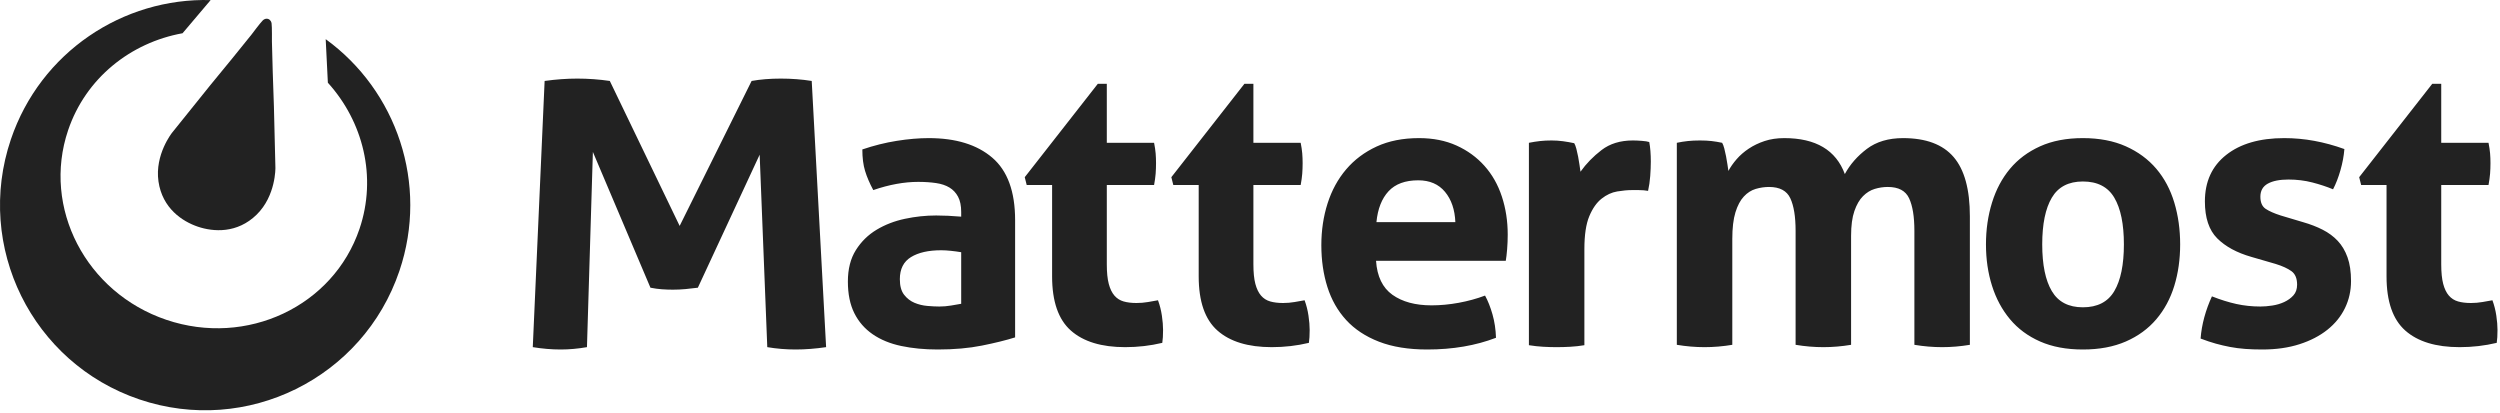
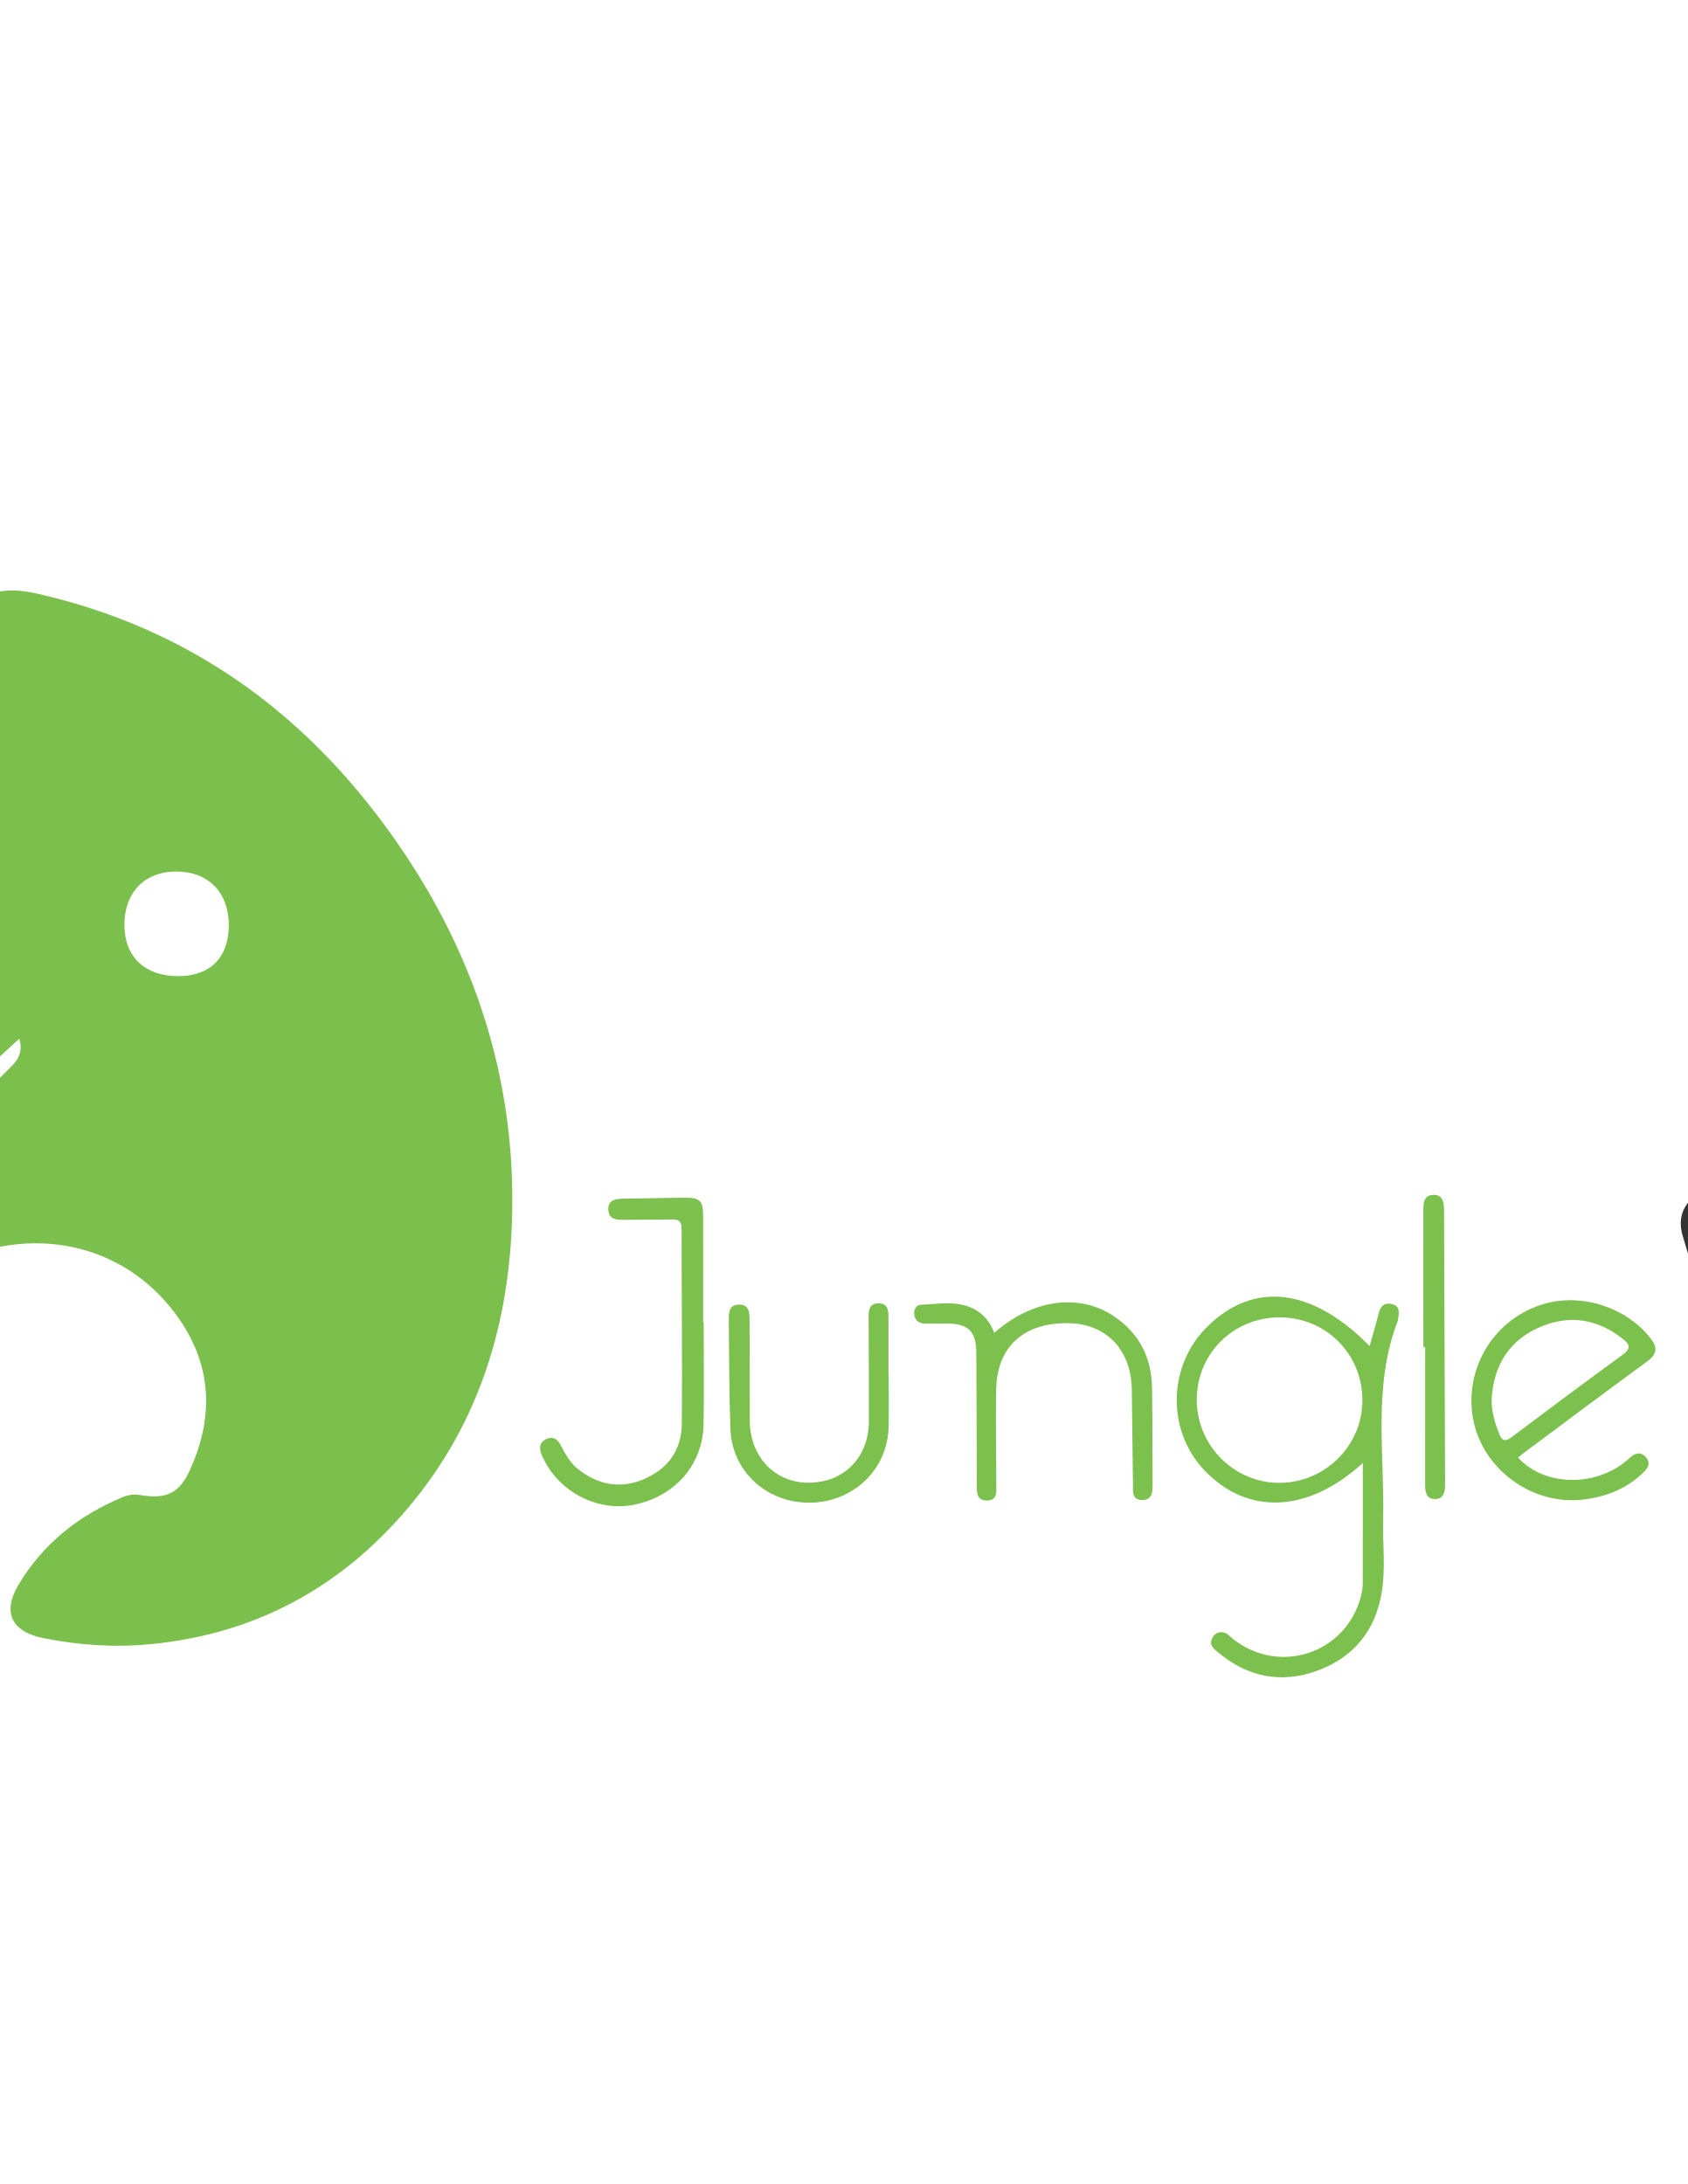
- <svg xmlns="http://www.w3.org/2000/svg" width="100%" height="100%" viewBox="0 0 1001 165" version="1.1" xml:space="preserve" style="fill-rule:evenodd;clip-rule:evenodd;stroke-linejoin:round;stroke-miterlimit:1.414;">
-   <g>
-     <path d="M384.862,84.87c0,-2.501 -0.418,-4.536 -1.253,-6.102c-0.833,-1.562 -1.981,-2.79 -3.441,-3.674c-1.46,-0.888 -3.26,-1.489 -5.397,-1.8c-2.139,-0.313 -4.512,-0.469 -7.12,-0.469c-5.632,0 -11.628,1.094 -17.991,3.284c-1.461,-2.712 -2.555,-5.268 -3.284,-7.666c-0.73,-2.398 -1.097,-5.266 -1.097,-8.605c4.59,-1.564 9.178,-2.711 13.768,-3.441c4.588,-0.73 8.867,-1.096 12.828,-1.096c10.848,0 19.322,2.607 25.424,7.824c6.101,5.215 9.152,13.557 9.152,25.03l0,46.934c-3.651,1.147 -8.084,2.243 -13.299,3.286c-5.213,1.043 -11.107,1.565 -17.678,1.565c-5.319,0 -10.196,-0.47 -14.629,-1.409c-4.432,-0.938 -8.24,-2.504 -11.418,-4.694c-3.183,-2.188 -5.633,-5.005 -7.356,-8.447c-1.719,-3.443 -2.58,-7.666 -2.58,-12.673c0,-5.005 1.069,-9.203 3.207,-12.593c2.138,-3.389 4.903,-6.102 8.291,-8.135c3.391,-2.034 7.171,-3.494 11.344,-4.381c4.172,-0.887 8.343,-1.33 12.515,-1.33c3.025,0 6.362,0.158 10.014,0.469l0,-1.877Zm0,16.115c-1.253,-0.209 -2.608,-0.393 -4.07,-0.548c-1.46,-0.156 -2.761,-0.234 -3.91,-0.234c-5.111,0 -9.153,0.911 -12.126,2.737c-2.972,1.825 -4.458,4.772 -4.458,8.839c0,2.713 0.574,4.797 1.721,6.259c1.147,1.459 2.53,2.528 4.146,3.205c1.617,0.679 3.336,1.096 5.162,1.253c1.827,0.155 3.417,0.236 4.771,0.236c1.566,0 3.131,-0.132 4.694,-0.393c1.566,-0.261 2.921,-0.494 4.07,-0.704l0,-20.65Zm36.4,-26.91l-10.17,0l-0.784,-3.129l29.258,-37.391l3.598,0l0,23.623l18.93,0c0.311,1.566 0.521,2.973 0.627,4.224c0.102,1.253 0.154,2.556 0.154,3.913c0,1.459 -0.052,2.867 -0.154,4.223c-0.106,1.357 -0.316,2.869 -0.627,4.537l-18.93,0l0,31.76c0,3.232 0.262,5.839 0.784,7.822c0.519,1.979 1.276,3.545 2.266,4.693c0.993,1.147 2.217,1.929 3.677,2.346c1.46,0.419 3.183,0.627 5.162,0.627c1.566,0 3.103,-0.131 4.617,-0.392c1.511,-0.26 2.841,-0.495 3.988,-0.703c0.732,1.979 1.251,4.04 1.565,6.179c0.314,2.138 0.469,4.043 0.469,5.711c0,1.147 -0.025,2.111 -0.078,2.894c-0.052,0.781 -0.129,1.54 -0.235,2.268c-4.797,1.149 -9.75,1.72 -14.861,1.72c-9.492,0 -16.742,-2.215 -21.747,-6.646c-5.006,-4.434 -7.509,-11.658 -7.509,-21.67l0,-36.609Zm58.696,0l-10.168,0l-0.784,-3.129l29.257,-37.391l3.598,0l0,23.623l18.93,0c0.312,1.566 0.522,2.973 0.627,4.224c0.102,1.253 0.155,2.556 0.155,3.913c0,1.459 -0.053,2.867 -0.155,4.223c-0.105,1.357 -0.315,2.869 -0.627,4.537l-18.93,0l0,31.76c0,3.232 0.263,5.839 0.783,7.822c0.522,1.979 1.278,3.545 2.268,4.693c0.992,1.147 2.215,1.929 3.677,2.346c1.459,0.419 3.182,0.627 5.161,0.627c1.565,0 3.103,-0.131 4.617,-0.392c1.512,-0.26 2.842,-0.495 3.989,-0.703c0.73,1.979 1.251,4.04 1.563,6.179c0.315,2.138 0.471,4.043 0.471,5.711c0,1.147 -0.026,2.111 -0.079,2.894c-0.051,0.781 -0.129,1.54 -0.234,2.268c-4.798,1.149 -9.75,1.72 -14.863,1.72c-9.49,0 -16.74,-2.215 -21.746,-6.646c-5.006,-4.434 -7.51,-11.658 -7.51,-21.67l0,-36.609Zm102.767,14.865c-0.208,-5.009 -1.591,-9.049 -4.146,-12.126c-2.555,-3.077 -6.127,-4.617 -10.717,-4.617c-5.215,0 -9.178,1.461 -11.89,4.381c-2.711,2.921 -4.327,7.041 -4.848,12.362l31.601,0Zm-31.759,15.486c0.418,6.258 2.608,10.795 6.571,13.612c3.963,2.816 9.178,4.224 15.646,4.224c3.546,0 7.168,-0.34 10.872,-1.019c3.703,-0.677 7.222,-1.642 10.561,-2.893c1.147,2.086 2.137,4.589 2.972,7.51c0.834,2.918 1.303,6.049 1.408,9.386c-8.136,3.129 -17.315,4.694 -27.537,4.694c-7.508,0 -13.947,-1.043 -19.321,-3.13c-5.37,-2.085 -9.751,-4.981 -13.14,-8.681c-3.39,-3.703 -5.894,-8.11 -7.51,-13.222c-1.616,-5.11 -2.423,-10.689 -2.423,-16.737c0,-5.946 0.833,-11.526 2.502,-16.741c1.667,-5.217 4.145,-9.752 7.431,-13.61c3.285,-3.861 7.352,-6.911 12.203,-9.154c4.85,-2.242 10.508,-3.364 16.974,-3.364c5.632,0 10.639,0.991 15.019,2.973c4.381,1.981 8.109,4.694 11.186,8.137c3.077,3.439 5.399,7.535 6.963,12.28c1.565,4.745 2.347,9.831 2.347,15.253c0,1.982 -0.078,3.939 -0.235,5.867c-0.156,1.928 -0.341,3.468 -0.547,4.615l-51.942,0Zm61.208,-47.248c1.564,-0.311 3.05,-0.547 4.458,-0.702c1.41,-0.159 2.946,-0.236 4.616,-0.236c1.565,0 3.104,0.106 4.614,0.312c1.514,0.209 3,0.471 4.458,0.784c0.315,0.522 0.602,1.277 0.862,2.268c0.261,0.991 0.495,2.034 0.704,3.13c0.209,1.095 0.39,2.188 0.547,3.285c0.157,1.096 0.286,2.005 0.392,2.739c2.294,-3.235 5.112,-6.13 8.448,-8.684c3.338,-2.556 7.51,-3.834 12.515,-3.834c1.045,0 2.244,0.052 3.599,0.157c1.355,0.104 2.346,0.26 2.972,0.47c0.209,1.041 0.366,2.241 0.469,3.597c0.107,1.356 0.158,2.764 0.158,4.225c0,1.773 -0.08,3.702 -0.235,5.788c-0.157,2.086 -0.444,4.067 -0.862,5.945c-1.147,-0.21 -2.424,-0.313 -3.831,-0.313c-1.408,0 -2.27,0 -2.581,0c-1.775,0 -3.755,0.183 -5.947,0.547c-2.189,0.366 -4.275,1.33 -6.257,2.896c-1.983,1.564 -3.624,3.911 -4.929,7.041c-1.303,3.127 -1.957,7.508 -1.957,13.141l0,38.486c-1.875,0.311 -3.752,0.52 -5.631,0.624c-1.876,0.105 -3.701,0.156 -5.475,0.156c-1.774,0 -3.572,-0.051 -5.398,-0.156c-1.825,-0.104 -3.728,-0.313 -5.709,-0.624l0,-81.042Zm59.226,0c1.459,-0.311 2.92,-0.547 4.379,-0.702c1.461,-0.159 3.077,-0.236 4.851,-0.236c1.773,0 3.337,0.077 4.693,0.236c1.356,0.155 2.764,0.391 4.224,0.702c0.312,0.522 0.601,1.279 0.861,2.27c0.26,0.99 0.496,2.035 0.704,3.128c0.209,1.096 0.39,2.164 0.547,3.207c0.159,1.043 0.288,1.93 0.392,2.66c0.832,-1.563 1.929,-3.128 3.286,-4.694c1.355,-1.562 2.971,-2.969 4.848,-4.223c1.877,-1.252 3.989,-2.269 6.337,-3.05c2.346,-0.784 4.981,-1.175 7.901,-1.175c12.619,0 20.702,4.799 24.249,14.395c2.085,-3.86 5.032,-7.222 8.838,-10.092c3.808,-2.869 8.632,-4.303 14.474,-4.303c9.177,0 15.93,2.532 20.258,7.59c4.33,5.057 6.494,12.958 6.494,23.702l0,51.47c-3.754,0.626 -7.459,0.937 -11.108,0.937c-3.651,0 -7.354,-0.311 -11.108,-0.937l0,-45.684c0,-5.632 -0.705,-9.959 -2.114,-12.983c-1.406,-3.025 -4.248,-4.538 -8.524,-4.538c-1.775,0 -3.52,0.262 -5.24,0.782c-1.723,0.52 -3.287,1.485 -4.694,2.894c-1.408,1.408 -2.555,3.391 -3.443,5.946c-0.887,2.553 -1.33,5.867 -1.33,9.934l0,43.649c-3.755,0.626 -7.458,0.937 -11.108,0.937c-3.65,0 -7.354,-0.311 -11.109,-0.937l0,-45.684c0,-5.632 -0.703,-9.959 -2.112,-12.983c-1.408,-3.025 -4.249,-4.538 -8.525,-4.538c-1.771,0 -3.546,0.262 -5.32,0.782c-1.771,0.52 -3.363,1.538 -4.771,3.051c-1.409,1.511 -2.53,3.623 -3.363,6.336c-0.835,2.711 -1.253,6.258 -1.253,10.638l0,42.398c-3.755,0.626 -7.455,0.937 -11.107,0.937c-3.651,0 -7.352,-0.311 -11.107,-0.937l0,-80.885Zm162.58,65.865c5.841,0 10.039,-2.163 12.593,-6.493c2.556,-4.327 3.834,-10.56 3.834,-18.694c0,-8.136 -1.278,-14.367 -3.834,-18.696c-2.554,-4.33 -6.752,-6.493 -12.593,-6.493c-5.736,0 -9.882,2.163 -12.437,6.493c-2.557,4.329 -3.835,10.56 -3.835,18.696c0,8.134 1.278,14.367 3.835,18.694c2.555,4.33 6.701,6.493 12.437,6.493Zm0,16.897c-6.571,0 -12.282,-1.07 -17.131,-3.208c-4.85,-2.137 -8.866,-5.11 -12.047,-8.918c-3.181,-3.807 -5.58,-8.265 -7.195,-13.376c-1.618,-5.111 -2.426,-10.637 -2.426,-16.582c0,-5.945 0.808,-11.526 2.426,-16.74c1.615,-5.215 4.014,-9.726 7.195,-13.533c3.181,-3.808 7.197,-6.803 12.047,-8.996c4.849,-2.19 10.56,-3.286 17.131,-3.286c6.571,0 12.306,1.096 17.209,3.286c4.901,2.193 8.968,5.188 12.204,8.996c3.233,3.807 5.631,8.318 7.197,13.533c1.564,5.214 2.345,10.795 2.345,16.74c0,5.945 -0.781,11.471 -2.345,16.582c-1.566,5.111 -3.964,9.569 -7.197,13.376c-3.236,3.808 -7.303,6.781 -12.204,8.918c-4.903,2.138 -10.638,3.208 -17.209,3.208Zm67.477,-37.078c-5.842,-1.67 -10.405,-4.146 -13.689,-7.432c-3.286,-3.284 -4.929,-8.213 -4.929,-14.785c0,-7.927 2.843,-14.13 8.528,-18.615c5.683,-4.486 13.429,-6.729 23.232,-6.729c4.068,0 8.082,0.366 12.046,1.096c3.964,0.73 7.979,1.824 12.046,3.286c-0.209,2.71 -0.73,5.526 -1.566,8.448c-0.832,2.919 -1.823,5.474 -2.97,7.667c-2.504,-1.044 -5.267,-1.957 -8.293,-2.74c-3.023,-0.781 -6.205,-1.172 -9.542,-1.172c-3.547,0 -6.309,0.547 -8.293,1.642c-1.981,1.096 -2.972,2.843 -2.972,5.24c0,2.295 0.704,3.912 2.112,4.851c1.408,0.938 3.417,1.827 6.023,2.659l8.918,2.662c2.921,0.833 5.554,1.849 7.901,3.049c2.346,1.2 4.355,2.686 6.023,4.458c1.669,1.773 2.972,3.964 3.91,6.571c0.94,2.608 1.41,5.788 1.41,9.542c0,3.861 -0.809,7.459 -2.426,10.796c-1.616,3.338 -3.964,6.232 -7.04,8.682c-3.077,2.453 -6.806,4.382 -11.187,5.789c-4.379,1.409 -9.334,2.113 -14.862,2.113c-2.504,0 -4.796,-0.079 -6.882,-0.235c-2.087,-0.158 -4.094,-0.418 -6.024,-0.782c-1.929,-0.366 -3.833,-0.808 -5.71,-1.33c-1.878,-0.521 -3.912,-1.199 -6.102,-2.034c0.21,-2.817 0.705,-5.659 1.486,-8.526c0.782,-2.867 1.8,-5.659 3.051,-8.371c3.442,1.357 6.702,2.373 9.779,3.051c3.077,0.679 6.284,1.019 9.62,1.019c1.462,0 3.052,-0.132 4.771,-0.393c1.722,-0.261 3.313,-0.73 4.773,-1.408c1.461,-0.678 2.687,-1.565 3.677,-2.659c0.991,-1.095 1.484,-2.529 1.484,-4.304c0,-2.501 -0.755,-4.301 -2.267,-5.396c-1.513,-1.094 -3.625,-2.062 -6.335,-2.895l-9.701,-2.815Zm54.112,-28.787l-10.167,0l-0.785,-3.129l29.256,-37.391l3.598,0l0,23.623l18.931,0c0.313,1.566 0.521,2.973 0.627,4.224c0.103,1.253 0.156,2.556 0.156,3.913c0,1.459 -0.053,2.867 -0.156,4.223c-0.106,1.357 -0.314,2.869 -0.627,4.537l-18.931,0l0,31.76c0,3.232 0.263,5.839 0.783,7.822c0.523,1.979 1.278,3.545 2.268,4.693c0.993,1.147 2.218,1.929 3.677,2.346c1.459,0.419 3.183,0.627 5.163,0.627c1.565,0 3.102,-0.131 4.616,-0.392c1.511,-0.26 2.841,-0.495 3.988,-0.703c0.731,1.979 1.253,4.04 1.564,6.179c0.315,2.138 0.47,4.043 0.47,5.711c0,1.147 -0.026,2.111 -0.078,2.894c-0.052,0.781 -0.129,1.54 -0.235,2.268c-4.796,1.149 -9.75,1.72 -14.861,1.72c-9.492,0 -16.741,-2.215 -21.748,-6.646c-5.005,-4.434 -7.509,-11.658 -7.509,-21.67l0,-36.609Zm-737.501,-41.662c4.521,-0.629 8.87,-0.945 13.05,-0.945c4.407,0 8.758,0.316 13.051,0.945l27.965,58.043l28.812,-58.043c3.503,-0.629 7.399,-0.945 11.694,-0.945c4.294,0 8.416,0.316 12.372,0.945l5.762,106.583c-4.292,0.63 -8.36,0.944 -12.201,0.944c-3.844,0 -7.627,-0.314 -11.355,-0.944l-3.052,-77.061l-24.745,53.261c-1.583,0.21 -3.22,0.396 -4.916,0.551c-1.695,0.158 -3.388,0.236 -5.084,0.236c-1.47,0 -2.937,-0.052 -4.405,-0.157c-1.469,-0.105 -2.994,-0.316 -4.577,-0.63l-23.049,-54.365l-2.373,78.165c-3.615,0.63 -7.118,0.944 -10.509,0.944c-3.616,0 -7.346,-0.314 -11.185,-0.944l4.745,-106.583Z" style="fill:#222;" />
-     <path d="M130.41,15.678l0.865,17.434c14.134,15.615 19.713,37.729 12.677,58.513c-10.503,31.025 -45.136,47.334 -77.354,36.427c-32.219,-10.906 -49.823,-44.899 -39.32,-75.924c7.059,-20.853 25.019,-35.058 45.82,-38.819l11.239,-13.279c-35.063,-0.949 -68.143,20.815 -79.979,55.778c-14.542,42.958 8.493,89.571 51.451,104.114c42.958,14.542 89.572,-8.494 104.115,-51.452c11.816,-34.906 -1.179,-72.227 -29.514,-92.792Z" style="fill:#222;" />
-     <path d="M110.273,67.122l-0.595,-24.373l-0.477,-14.025l-0.323,-12.15c0,0 0.067,-5.859 -0.137,-7.236c-0.043,-0.29 -0.134,-0.525 -0.243,-0.731l-0.041,-0.086l-0.047,-0.075c-0.224,-0.387 -0.578,-0.701 -1.035,-0.856c-0.467,-0.158 -0.951,-0.119 -1.371,0.062l-0.026,0.01l-0.145,0.074c-0.199,0.097 -0.402,0.223 -0.6,0.415c-0.999,0.969 -4.504,5.664 -4.504,5.664l-7.638,9.456l-8.898,10.851l-15.278,18.999c0,0 -7.011,8.75 -5.462,19.521c1.55,10.77 9.557,16.017 15.769,18.12c6.211,2.103 15.759,2.799 23.533,-4.816c7.773,-7.615 7.518,-18.824 7.518,-18.824Z" style="fill:#222;" />
-   </g>
+ <svg xmlns="http://www.w3.org/2000/svg" version="1.1" id="Layer_1" x="0px" y="0px" viewBox="0 0 612 792" style="enable-background:new 0 0 612 792;" xml:space="preserve">
+   <style type="text/css">
+ 	.st0{fill:#7CC04D;}
+ 	.st1{fill:#71AF44;}
+ 	.st2{fill:#74AB4B;}
+ 	.st3{fill:#A7C68E;}
+ 	.st4{fill:#9FD17D;}
+ 	.st5{fill:#333333;}
+ 	.st6{fill:#639A38;}
+ 	.st7{fill:#7CC14E;}
+ 	.st8{fill:#74B446;}
+ 	.st9{fill:#7BC04D;}
+ 	.st10{fill:#010101;}
+ </style>
+   <path class="st0" d="M-121.03,188c-0.09,7.62,0.33,15.29-0.37,22.85c-1.8,19.46,0.74,37.96,10.49,55.16  c-4.26-0.39-6.46-3.85-8.7-6.62c-6.37-7.93-13.79-14.87-20.74-22.21c-14.04-14.84-27.72-30.04-42.11-44.55  c-1.78-1.79-5.29-3.39-2.85-7.09c2.76-0.31,5.6,0.58,8.3-0.53c0.67,0,1.33,0,2,0c2.33,0.82,4.67,0.82,7,0c1,0,2,0,3,0  c5.21,1.82,10.56,1.73,15.95,1.2c5.03-0.19,10.05-0.28,15.02,0.75C-129.79,188.5-125.28,186.59-121.03,188z" />
+   <path class="st1" d="M-149.05,186.2c-4.8,1.67-9.73,0.56-14.59,0.63c-0.89,0.01-1.21-0.98-1.35-1.83c2.33,0,4.67,0,7,0  C-155.25,187.16-151.97,185.31-149.05,186.2z" />
+   <path class="st2" d="M-177,185c-2.82,1.99-6.02,0.57-9.01,1c-0.35,0.32-0.69,0.3-1.02-0.01c-0.06-0.33-0.04-0.66,0.04-0.99  C-183.67,185-180.33,185-177,185z" />
+   <path class="st3" d="M-168,185c-2.33,1.67-4.67,1.46-7,0C-172.67,185-170.33,185-168,185z" />
+   <path class="st4" d="M-284,460c1.63,2,1.42,4,0,6C-284,464-284,462-284,460z" />
+   <path class="st5" d="M655.23,516.41c5.85-19.84,11.29-38.25,16.71-56.66c1.78-6.06,3.51-12.13,5.33-18.17  c1.93-6.38,5.88-9.57,11.75-9.61c6.01-0.03,9.81,2.9,11.79,9.47c7.08,23.38,14.08,46.78,21.12,70.18c0.38,1.26,0.8,2.51,1.53,4.78  c4.37-14.81,8.44-28.68,12.55-42.55c3.21-10.83,6.41-21.67,9.73-32.47c2.38-7.74,8.36-11.34,15.07-9.27  c6.15,1.9,9.22,8.63,7.08,15.9c-7.6,25.83-15.2,51.66-22.93,77.45c-4.28,14.29-14.71,20.95-27.17,17.6  c-7.51-2.02-12.49-6.9-14.8-14.23c-4.6-14.58-8.97-29.22-13.46-43.93c-1.45,0.48-1.32,1.9-1.67,3.04  c-3.92,13.05-7.74,26.13-11.77,39.15c-3.44,11.1-10.71,16.91-20.72,16.95c-10.44,0.03-18.07-5.71-21.43-16.74  c-8.06-26.38-15.96-52.81-23.84-79.25c-2.17-7.27,1.11-13.55,7.73-15.47c6.46-1.87,12.45,1.89,14.67,9.27  c6.84,22.76,13.65,45.52,20.49,68.28C653.53,511.78,654.18,513.4,655.23,516.41z" />
+   <path class="st6" d="M-37.01,345.09c9.71,10.39,19.18,21.02,29.45,30.87c2.52,2.42,4.79,5.02,6.57,8.04  c-16.06,16.09-35.66,25.61-57.83,29.05c-43.53,6.77-79.55-7.25-107.83-41.04c-0.86-1.03-2.88-1.95-1.86-3.62  c0.71-1.17,2.47-0.45,3.74-0.41c36.1,1.02,72.2,2.13,108.31,3.07c11.41,0.3,19.23-6.71,20.05-17.2  C-36.18,350.86-38.24,348.09-37.01,345.09z" />
+   <path class="st6" d="M-115.77,354.47c-19.15-0.51-38.3-1.16-57.46-1.43c-4.56-0.06-7.02-1.74-8.64-5.83  c-3.25-8.22-5.85-16.6-7.7-25.26c-0.84-3.92,0.74-4.68,4.1-4.58c32.47,1.02,64.95,2.05,97.42,2.92c5.13,0.14,9.09,1.57,12.61,5.61  c6.89,7.91,14.31,15.35,21.47,23.04c1.3,1.4,3.24,2.68,2.23,5.09c-1.08,2.6-3.44,2.24-5.58,2.19c-19.49-0.51-38.97-1.05-58.46-1.58  C-115.78,354.58-115.78,354.52-115.77,354.47z" />
+   <path class="st0" d="M-58.15,280.19c0.95-28.44,1.96-56.88,2.78-85.32c0.11-3.65,1.23-3.92,4.44-3.15  c9.13,2.19,17.72,5.62,26.04,9.91c2.48,1.28,3.15,2.87,3.06,5.51c-1.21,39.26-2.33,78.52-3.45,117.78c-0.06,2.2,0.13,4.72-2.34,5.54  c-2.25,0.74-3.54-1.45-4.87-2.86c-7.86-8.37-15.62-16.83-23.51-25.17c-2-2.11-2.63-4.44-2.56-7.25c0.14-4.99,0.04-9.98,0.04-14.97  C-58.39,280.19-58.27,280.19-58.15,280.19z" />
+   <path class="st6" d="M-95.66,304.83c-7.55,0-14.3,0.15-21.04-0.03c-22.65-0.59-45.29-1.3-67.93-1.96c-6.33-0.19-6.54-0.37-6.36-6.56  c0.24-8.16,0.61-16.31,0.79-24.47c0.06-2.55,0.57-4.11,3.6-4.02c14.14,0.45,28.32-0.01,42.38,2.03c8.91,1.29,16.95,4.84,24.06,10.3  C-111.05,287.12-103.75,295.92-95.66,304.83z" />
+   <path class="st0" d="M-74.97,282.41c-10.44-12.26-23.75-22.3-28.39-38.98c-3.47-12.48-2.65-25.07-2.2-37.7  c0.16-4.49,0.37-8.98,0.48-13.48c0.05-2.03,0.37-3.73,2.93-3.68c8.82,0.18,17.63,0.48,26.45,0.54c3.68,0.02,4.91,1.5,4.78,5.15  c-0.83,22.96-1.55,45.92-2.2,68.88c-0.18,6.3-0.03,12.61-0.03,18.91C-73.77,282.17-74.37,282.29-74.97,282.41z" />
+   <path class="st6" d="M-187.04,185.99c0.34,0,0.68,0.01,1.02,0.01c0.74,1.68,1.74,3.17,3.03,4.51c14.57,15.21,29.15,30.41,43.63,45.7  c8.32,8.78,16.44,17.74,24.69,26.58c1.12,1.19,2.49,2.15,3.75,3.21c0.27,0.75,0.98,1.83,0.72,2.19c-0.77,1.04-1.29-0.25-1.82-0.62  c-11.46-7.9-24.08-12.67-37.98-13.5c-11.11-0.66-22.25-0.77-33.37-1.07c-6.32-0.17-6.46-0.39-6.25-6.47  c0.63-18.26,1.13-36.53,1.74-54.79C-187.8,189.82-188.43,187.74-187.04,185.99z" />
+   <path class="st0" d="M255.16,479.39c0,12.33,0.15,24.65-0.04,36.98c-0.23,14.55-10.04,25.97-24.7,29.2  c-12.93,2.85-26.92-3.92-33.08-16.01c-0.45-0.89-0.94-1.78-1.22-2.73c-0.63-2.13-0.31-3.95,1.98-4.98c2.3-1.03,3.93-0.09,5,1.87  c1.76,3.22,3.39,6.53,6.32,8.89c7.21,5.79,15.24,7.45,23.84,3.88c8.79-3.66,13.88-10.54,13.96-20.09c0.2-23.65-0.09-47.3-0.07-70.96  c0-2.87-1.33-3.26-3.68-3.21c-5.83,0.11-11.66,0.03-17.49,0.11c-2.73,0.04-5.29-0.33-5.41-3.66c-0.12-3.3,2.27-3.96,5.09-3.99  c7.49-0.06,14.98-0.3,22.47-0.35c5.85-0.04,6.82,1.02,6.83,7.09c0.02,12.66,0.01,25.32,0.01,37.98  C255.03,479.39,255.09,479.39,255.16,479.39z" />
+   <path class="st0" d="M360.52,483.35c13.76-12.19,30.7-14.43,43.17-6.16c9.35,6.2,13.87,15.05,14.04,26.13  c0.17,11.66,0.13,23.32,0.18,34.99c0.01,2.8-0.09,5.74-3.89,5.64c-3.71-0.11-3.17-3.2-3.21-5.62c-0.17-11.49-0.26-22.98-0.43-34.47  c-0.21-14.43-9.27-23.85-23.07-24.03c-15.97-0.22-25.72,8.43-26.08,23.66c-0.28,11.65,0.02,23.32,0.02,34.99  c0,2.43,0.55,5.47-3.17,5.65c-3.91,0.19-3.9-2.8-3.91-5.56c-0.05-15.99-0.07-31.99-0.16-47.98c-0.04-7.92-2.98-10.69-10.99-10.63  c-2.67,0.02-5.33,0.07-8-0.01c-2.18-0.07-3.38-1.49-3.55-3.5c-0.13-1.6,0.83-3.26,2.43-3.31c6.42-0.19,12.97-1.66,19.13,1.49  C356.56,476.41,358.97,479.29,360.52,483.35z" />
+   <path class="st0" d="M322.22,498.57c0,6.33,0.13,12.66-0.03,18.99c-0.37,15.39-12.87,27.28-28.63,27.37  c-15.57,0.09-28.14-11.36-28.71-26.67c-0.49-13.14-0.45-26.3-0.6-39.46c-0.03-2.75,0.11-5.82,3.88-5.7  c3.72,0.12,3.65,3.23,3.66,5.95c0.04,11.99,0.08,23.98,0.07,35.98c-0.01,13.13,9.01,22.72,21.39,22.66  c12.78-0.06,21.75-9.16,21.79-22.25c0.04-12.33-0.03-24.65-0.09-36.98c-0.01-2.78-0.09-5.86,3.66-5.82  c3.77,0.05,3.54,3.22,3.54,5.94c-0.01,6.66,0,13.32,0,19.99C322.17,498.57,322.2,498.57,322.22,498.57z" />
+   <path class="st7" d="M516.1,488.48c0-16.33,0.01-32.66-0.01-49c0-2.76-0.1-5.96,3.42-6.17c3.96-0.23,4.09,3.19,4.1,6.08  c0.14,33,0.24,66,0.37,98.99c0.01,2.78-0.59,5.34-3.85,5.23c-2.97-0.1-3.4-2.62-3.39-5.16c0.03-16.66,0.01-33.32,0.01-49.98  C516.54,488.48,516.32,488.48,516.1,488.48z" />
+   <path class="st8" d="M-121.03,188c-4.31-0.58-8.83,1.24-13-1.05C-129.69,187.18-125.23,185.96-121.03,188z" />
+   <path class="st9" d="M145.02,307.06C114,261.73,72.8,230.17,18.9,216.58c-7.37-1.86-14.68-3.76-22.58-1.22  c-2.59,0.84-2.47,1.67-2.53,3.33C-6.72,233-7.25,247.31-7.7,261.62c-0.7,22.13-1.3,44.26-2.04,66.39  c-0.24,7.29-3.18,13.14-9.86,16.78c-5.78,3.15-11.58,1.93-17.41,0.3c0.22,2.71,2.29,4.2,3.91,6.01  c8.63,9.59,17.64,18.82,26.87,27.83c1.74,1.69,2.54,4.37,5.24,5.07c2.52-2.31,5.03-4.62,7.97-7.32c1.48,4.59-0.48,7.71-3.05,10.24  c-7.58,7.47-14.8,15.34-23.63,21.48c-38.93,27.04-94.83,24.56-132.8-6.5c-18.14-14.83-32.84-32.32-35.89-56.78  c-2-16.04-11.98-15.65-22.1-11.68c-1.54,0.61-3.06,1.36-4.45,2.25c-13.13,8.4-25.2,18.13-35.02,30.27  c-16.06,19.86-24.97,42.98-30.18,67.76c-1.42,6.74-1.19,13.79-3.87,20.28c0,2,0,4,0,6c0.82,2,0.82,4,0,6c0,9.33,0,18.67,0,28  c1.46,0.58,1.03,1.94,1.17,3.01c2.59,20.27,7.6,39.82,16.71,58.24c9.44,19.07,22.35,34.23,43.8,40.21  c9.6,2.68,19.38,2.88,29.23,2.51c17.23-0.64,21.28-4.67,21.92-21.82c0.52-13.98,9.84-22.92,23.76-22.79  c13.99,0.12,22.11,8.58,22.31,23.25c0.01,1-0.01,2,0.01,3c0.17,10.92,5.38,16.17,16.39,16.26c8.33,0.07,16.66,0,24.99-0.14  c9.33-0.16,18.66-0.31,27.97-0.76c9.39-0.46,11.78-3.89,8.45-12.53c-2.69-6.97-6.11-13.66-9.09-20.53  c-17.63-40.73,0.09-87.36,39.71-104.61c31.29-13.62,63.84-5.21,82.02,21.55c11.7,17.22,11.97,35.55,3.58,54.14  c-3.89,8.62-8.76,10.77-18.02,9.18c-2.2-0.38-4.32-0.12-6.36,0.72c-16,6.64-29.04,16.98-37.89,31.92  c-5.91,9.98-2.37,16.96,9.09,19.24c12.79,2.55,25.65,3.45,38.73,2.2c38.1-3.65,69.18-20.56,93.65-49.62  c25.89-30.75,36.77-67.17,37.59-106.66C186.73,391.35,172.37,347.03,145.02,307.06z M64.66,353.99c-12.12,0-19.47-6.95-19.55-18.46  c-0.07-11.81,7.23-19.44,18.66-19.49c11.72-0.06,19.23,7.59,19.2,19.55C82.95,347.22,76.2,353.99,64.66,353.99z" />
+   <path class="st5" d="M816.89,431.67c-8.27-1.27-16.62-0.27-24.94-0.33c-9.42-0.08-13.77,4.39-13.78,13.73  c-0.02,13.99-0.01,27.98-0.01,41.97c0.18,0,0.36,0,0.55,0c0,14.66-0.1,29.31,0.05,43.97c0.07,6.7,4.94,11.58,11.14,11.75  c6.28,0.17,11.52-4.89,11.88-11.69c0.18-3.49,0-6.99,0-10.49c0-10.36,0-10.36,10.32-10.72c21.13-0.73,37.39-16.84,38.61-38.25  C851.8,452.28,837.04,434.77,816.89,431.67z M809.88,486.82c-8.4-0.04-8.4-0.04-8.4-8.46c0-2.66,0-5.32,0-7.97c-0.03,0-0.06,0-0.1,0  c0-2.66,0-5.32,0-7.97c0-8.25,0-8.25,8.47-8.27c10.21-0.03,17.5,6.76,17.53,16.33C827.4,480.01,820.07,486.87,809.88,486.82z" />
+   <path class="st0" d="M504.59,472.87c-2.91-0.65-4.16,1.08-4.79,3.74c-0.9,3.78-2.06,7.5-3.18,11.52  c-20.79-21.14-41.81-23.61-58.63-7.28c-14.55,14.12-15.14,37.68-1.33,52.28c15.57,16.45,37.54,15.65,57.49-2.59  c0,15.07,0.02,29.39-0.03,43.71c-0.01,1.64-0.3,3.32-0.73,4.91c-5.55,20.54-29.54,28.4-46.29,15.22c-1.28-1.01-2.28-2.46-4.18-2.49  c-1.75-0.02-2.82,0.93-3.47,2.38c-1.08,2.45,0.78,3.72,2.27,4.97c10.73,9.02,22.96,11.36,35.98,6.59  c13.21-4.84,21.13-14.65,23.36-28.71c1.36-8.61,0.26-17.29,0.46-25.94c0.55-24.14-3.81-48.66,5.3-72.17  c0.06-0.15,0.08-0.32,0.1-0.49C507.24,476.17,507.84,473.59,504.59,472.87z M464.05,537.74c-16.54,0.09-30.11-13.5-30.11-30.15  c0-16.75,13.33-29.94,30.19-29.87c16.76,0.07,29.94,13.4,29.87,30.22C493.93,524.25,480.47,537.65,464.05,537.74z" />
+   <path class="st0" d="M597.21,493.74c3.7-2.71,3.91-5.11,1.12-8.61c-8.59-10.83-24.18-16.1-37.7-12.5  c-18.54,4.95-30.08,23.42-26.42,42.29c3.49,17.97,21.38,31.04,39.82,28.88c8.45-0.99,16.1-4.01,22.23-10.21  c1.59-1.61,2.21-3.4,0.46-5.25c-1.68-1.78-3.51-1.58-5.3-0.07c-1.02,0.86-2,1.76-3.07,2.55c-11.76,8.61-29.07,7.62-37.92-2.28  c0.63-0.51,1.24-1.03,1.89-1.51C567.27,515.91,582.17,504.73,597.21,493.74z M548.18,521.11c-2.41,1.82-3.52,1.5-4.61-1.21  c-1.63-4.06-2.78-8.17-2.71-12.63c0.75-12.14,6.33-21.27,17.64-26.09c10.64-4.53,20.76-2.89,29.94,4.35  c2.84,2.24,2.8,3.68-0.21,5.86C574.79,501.18,561.45,511.11,548.18,521.11z" />
+   <path class="st10" d="M869.68,397c-14.58-0.02-26.39,11.84-26.6,26.68c-0.21,14.97,11.7,27.28,26.43,27.32  c14.7,0.04,26.41-11.74,26.49-26.66C896.08,409.03,884.52,397.02,869.68,397z M869.68,446c-12.3,0.04-22.36-10-22.24-22.17  c0.13-12.05,9.98-21.78,22.09-21.82c12.26-0.05,22.42,10.07,22.28,22.19C891.67,436.23,881.79,445.96,869.68,446z" />
+   <path class="st10" d="M876.54,430.69c-0.96-1.53-2.25-2.87-3.51-4.44c5.82-3.27,7.92-6.99,6.73-11.61  c-1.18-4.56-4.46-6.57-10.87-6.63c-2.83-0.03-5.65,0.04-8.48-0.02c-1.53-0.04-2.46,0.19-2.45,2.1c0.07,9.31,0.05,18.62,0.01,27.92  c-0.01,1.43,0.38,2.15,1.97,2.02c1.33-0.11,2.76,0.14,2.72-1.9c-0.04-2.16-0.19-4.34,0.06-6.47c0.18-1.56-1.3-3.96,1.36-4.54  c2.26-0.49,4.72-0.42,6.21,1.96c1.5,2.38,3.14,4.71,4.3,7.26c1.42,3.1,3.1,4.91,6.89,2.92  C879.85,436.39,878.29,433.48,876.54,430.69z M867.03,422.08c-4.13,0.59-4.25-1.4-4.51-4.73c-0.37-4.7,2.02-4.79,4.67-4.37  c4.08,0.02,8.04-0.08,7.83,4.67C874.79,422.71,870.4,421.6,867.03,422.08z" />
</svg>
